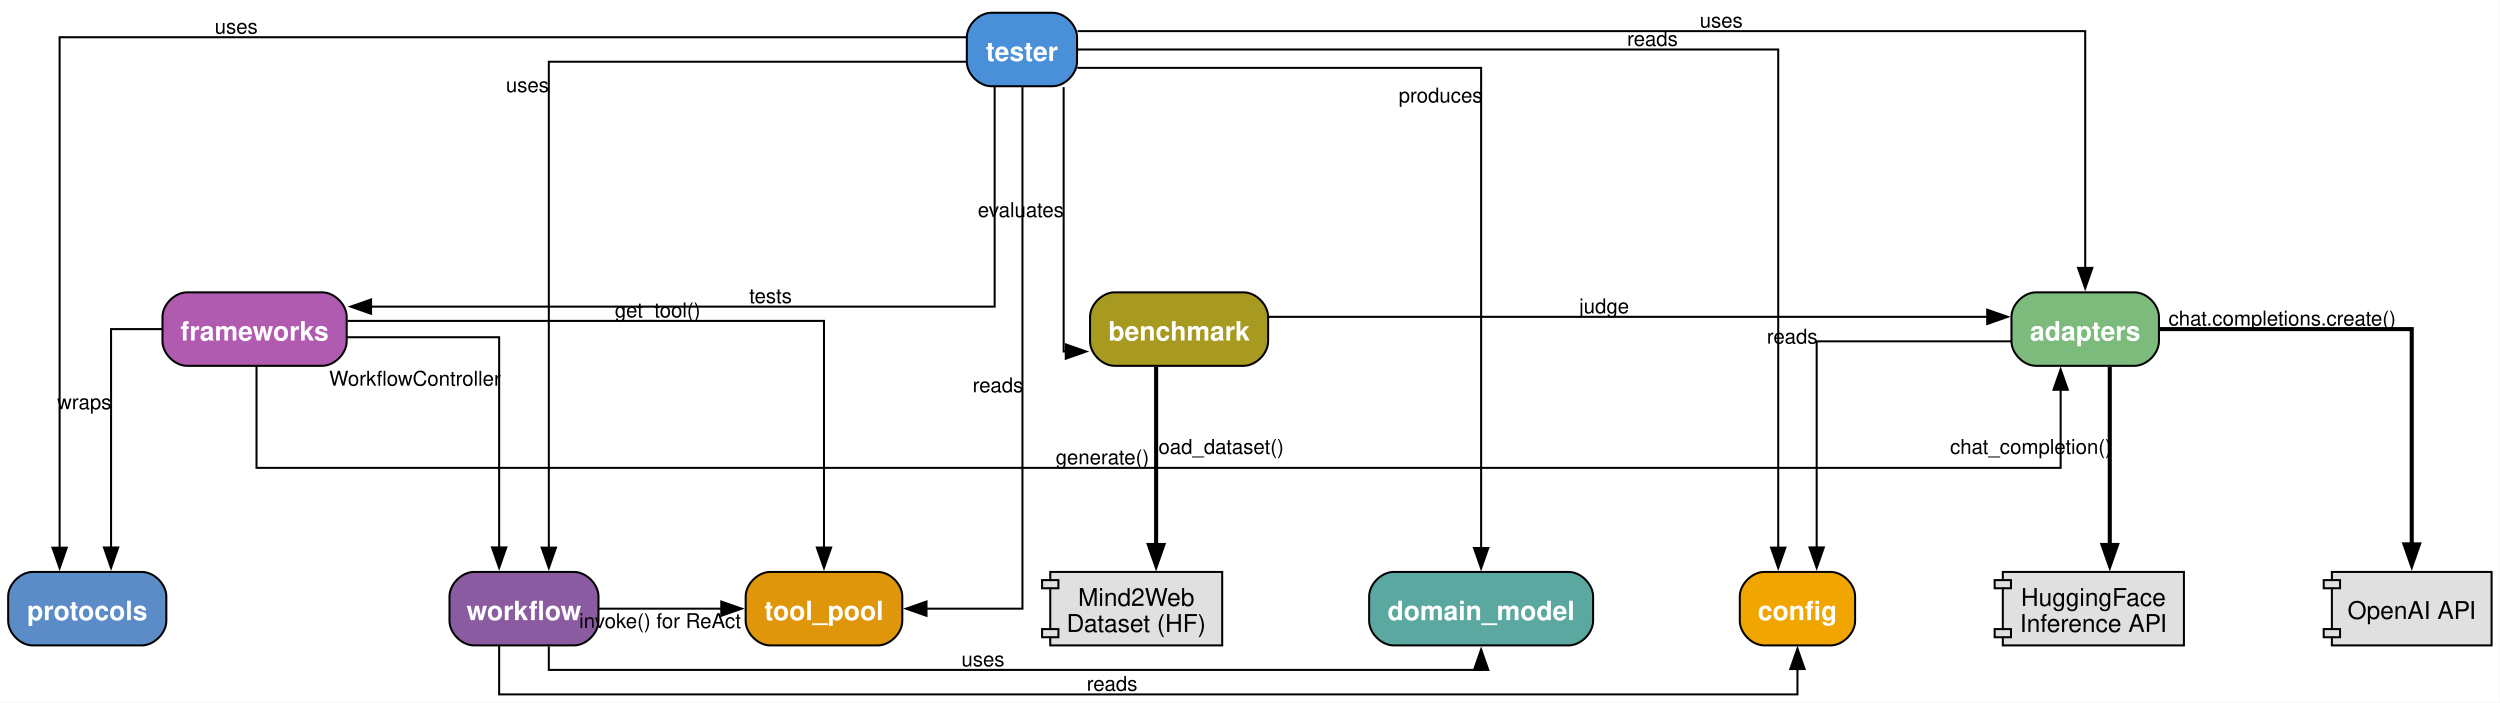
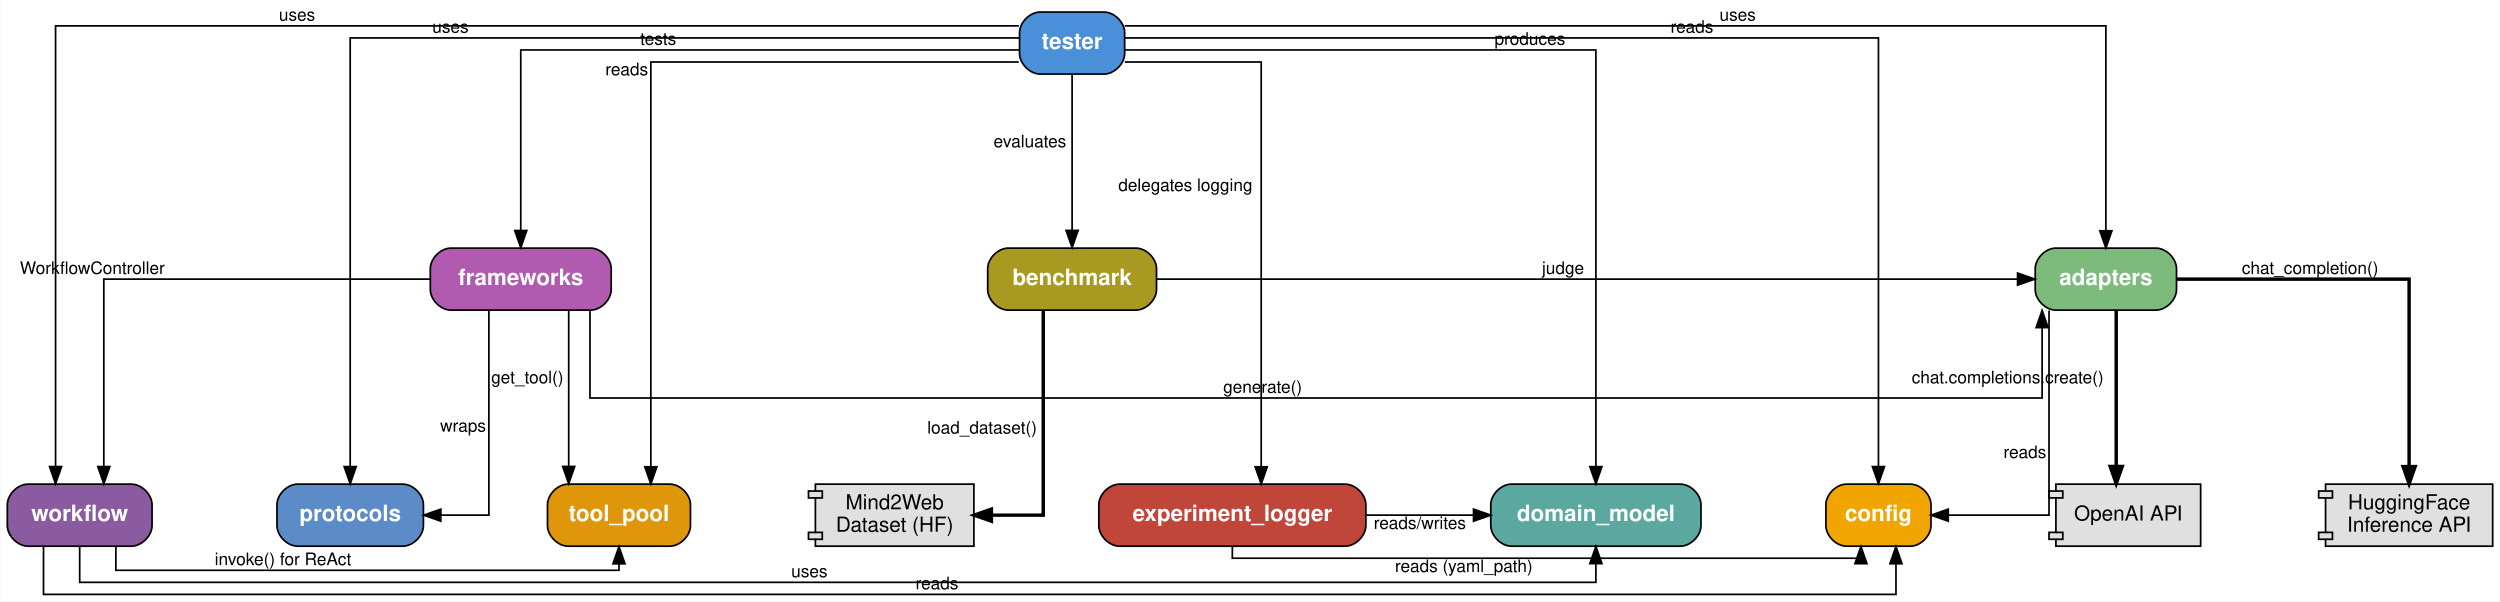
- <svg xmlns="http://www.w3.org/2000/svg" width="1225pt" height="344pt" viewBox="0.00 0.00 1225.00 344.00">
-   <g id="graph0" class="graph" transform="scale(1 1) rotate(0) translate(4 340.25)">
-     <polygon fill="white" stroke="none" points="-4,4 -4,-340.25 1220.88,-340.25 1220.88,4 -4,4" />
+ <svg xmlns="http://www.w3.org/2000/svg" width="1451pt" height="349pt" viewBox="0.00 0.00 1450.50 349.00">
+   <g id="graph0" class="graph" transform="scale(1 1) rotate(0) translate(4 345)">
+     <polygon fill="white" stroke="transparent" points="-4,4 -4,-345 1446.5,-345 1446.5,4 -4,4" />
    <g id="node1" class="node">
-       <polygon fill="#e0e0e0" stroke="black" points="1066.12,-60 977.38,-60 977.38,-56 973.38,-56 973.38,-52 977.38,-52 977.38,-32 973.38,-32 973.38,-28 977.38,-28 977.38,-24 1066.12,-24 1066.12,-60" />
-       <polyline fill="none" stroke="black" points="977.38,-56 981.38,-56 981.38,-52 977.38,-52" />
-       <polyline fill="none" stroke="black" points="977.38,-32 981.38,-32 981.38,-28 977.38,-28" />
-       <text xml:space="preserve" text-anchor="middle" x="1021.75" y="-43.35" font-family="Helvetica,sans-Serif" font-size="12.00">HuggingFace</text>
-       <text xml:space="preserve" text-anchor="middle" x="1021.75" y="-30.6" font-family="Helvetica,sans-Serif" font-size="12.00">Inference API</text>
+       <polygon fill="#e0e0e0" stroke="black" points="1442.5,-64 1345.5,-64 1345.5,-60 1341.5,-60 1341.5,-56 1345.5,-56 1345.5,-36 1341.5,-36 1341.5,-32 1345.5,-32 1345.5,-28 1442.5,-28 1442.5,-64" />
+       <polyline fill="none" stroke="black" points="1345.5,-60 1349.5,-60 1349.5,-56 1345.5,-56 " />
+       <polyline fill="none" stroke="black" points="1345.5,-36 1349.5,-36 1349.5,-32 1345.5,-32 " />
+       <text text-anchor="middle" x="1394" y="-49.4" font-family="Helvetica,sans-Serif" font-size="12.00">HuggingFace</text>
+       <text text-anchor="middle" x="1394" y="-36.4" font-family="Helvetica,sans-Serif" font-size="12.00">Inference API</text>
    </g>
    <g id="node2" class="node">
-       <polygon fill="#e0e0e0" stroke="black" points="1216.88,-60 1138.62,-60 1138.62,-56 1134.62,-56 1134.62,-52 1138.62,-52 1138.62,-32 1134.62,-32 1134.62,-28 1138.62,-28 1138.62,-24 1216.88,-24 1216.88,-60" />
-       <polyline fill="none" stroke="black" points="1138.62,-56 1142.62,-56 1142.62,-52 1138.62,-52" />
-       <polyline fill="none" stroke="black" points="1138.62,-32 1142.62,-32 1142.62,-28 1138.62,-28" />
-       <text xml:space="preserve" text-anchor="middle" x="1177.75" y="-36.98" font-family="Helvetica,sans-Serif" font-size="12.00">OpenAI API</text>
+       <polygon fill="#e0e0e0" stroke="black" points="1273,-64 1189,-64 1189,-60 1185,-60 1185,-56 1189,-56 1189,-36 1185,-36 1185,-32 1189,-32 1189,-28 1273,-28 1273,-64" />
+       <polyline fill="none" stroke="black" points="1189,-60 1193,-60 1193,-56 1189,-56 " />
+       <polyline fill="none" stroke="black" points="1189,-36 1193,-36 1193,-32 1189,-32 " />
+       <text text-anchor="middle" x="1231" y="-42.9" font-family="Helvetica,sans-Serif" font-size="12.00">OpenAI API</text>
    </g>
    <g id="node3" class="node">
-       <polygon fill="#e0e0e0" stroke="black" points="594.88,-60 510.62,-60 510.62,-56 506.62,-56 506.62,-52 510.62,-52 510.62,-32 506.62,-32 506.62,-28 510.62,-28 510.62,-24 594.88,-24 594.88,-60" />
-       <polyline fill="none" stroke="black" points="510.62,-56 514.62,-56 514.62,-52 510.62,-52" />
-       <polyline fill="none" stroke="black" points="510.62,-32 514.62,-32 514.62,-28 510.62,-28" />
-       <text xml:space="preserve" text-anchor="middle" x="552.75" y="-43.35" font-family="Helvetica,sans-Serif" font-size="12.00">Mind2Web</text>
-       <text xml:space="preserve" text-anchor="middle" x="552.75" y="-30.6" font-family="Helvetica,sans-Serif" font-size="12.00">Dataset (HF)</text>
+       <polygon fill="#e0e0e0" stroke="black" points="561,-64 469,-64 469,-60 465,-60 465,-56 469,-56 469,-36 465,-36 465,-32 469,-32 469,-28 561,-28 561,-64" />
+       <polyline fill="none" stroke="black" points="469,-60 473,-60 473,-56 469,-56 " />
+       <polyline fill="none" stroke="black" points="469,-36 473,-36 473,-32 469,-32 " />
+       <text text-anchor="middle" x="515" y="-49.4" font-family="Helvetica,sans-Serif" font-size="12.00">Mind2Web</text>
+       <text text-anchor="middle" x="515" y="-36.4" font-family="Helvetica,sans-Serif" font-size="12.00">Dataset (HF)</text>
    </g>
    <g id="node4" class="node">
-       <path fill="#4a90d9" stroke="black" d="M511.75,-334C511.75,-334 481.75,-334 481.75,-334 475.75,-334 469.75,-328 469.75,-322 469.75,-322 469.75,-310 469.75,-310 469.75,-304 475.75,-298 481.75,-298 481.75,-298 511.75,-298 511.75,-298 517.75,-298 523.75,-304 523.75,-310 523.75,-310 523.75,-322 523.75,-322 523.75,-328 517.75,-334 511.75,-334" />
-       <text xml:space="preserve" text-anchor="middle" x="496.75" y="-310.4" font-family="Helvetica,sans-Serif" font-weight="bold" font-size="13.00" fill="white">tester</text>
+       <path fill="#4a90d9" stroke="black" d="M636.5,-338C636.5,-338 599.5,-338 599.5,-338 593.5,-338 587.5,-332 587.5,-326 587.5,-326 587.5,-314 587.5,-314 587.5,-308 593.5,-302 599.5,-302 599.5,-302 636.5,-302 636.5,-302 642.5,-302 648.5,-308 648.5,-314 648.5,-314 648.5,-326 648.5,-326 648.5,-332 642.5,-338 636.5,-338" />
+       <text text-anchor="middle" x="618" y="-316.6" font-family="Helvetica,sans-Serif" font-weight="bold" font-size="13.00" fill="white">tester</text>
    </g>
    <g id="node5" class="node">
-       <path fill="#f0a500" stroke="black" d="M893,-60C893,-60 860.5,-60 860.5,-60 854.5,-60 848.5,-54 848.5,-48 848.5,-48 848.5,-36 848.5,-36 848.5,-30 854.5,-24 860.5,-24 860.5,-24 893,-24 893,-24 899,-24 905,-30 905,-36 905,-36 905,-48 905,-48 905,-54 899,-60 893,-60" />
-       <text xml:space="preserve" text-anchor="middle" x="876.75" y="-36.4" font-family="Helvetica,sans-Serif" font-weight="bold" font-size="13.00" fill="white">config</text>
+       <path fill="#f0a500" stroke="black" d="M1104.5,-64C1104.5,-64 1067.5,-64 1067.5,-64 1061.5,-64 1055.5,-58 1055.5,-52 1055.5,-52 1055.5,-40 1055.5,-40 1055.5,-34 1061.5,-28 1067.5,-28 1067.5,-28 1104.5,-28 1104.5,-28 1110.5,-28 1116.5,-34 1116.5,-40 1116.5,-40 1116.5,-52 1116.5,-52 1116.5,-58 1110.5,-64 1104.5,-64" />
+       <text text-anchor="middle" x="1086" y="-42.6" font-family="Helvetica,sans-Serif" font-weight="bold" font-size="13.00" fill="white">config</text>
    </g>
    <g id="edge7" class="edge">
-       <path fill="none" stroke="black" d="M524,-316C609.58,-316 867.33,-316 867.33,-316 867.33,-316 867.33,-71.92 867.33,-71.92" />
-       <polygon fill="black" stroke="black" points="870.83,-71.92 867.33,-61.92 863.83,-71.92 870.83,-71.92" />
-       <text xml:space="preserve" text-anchor="middle" x="805.71" y="-317.75" font-family="Helvetica,sans-Serif" font-size="10.00">reads</text>
+       <path fill="none" stroke="black" d="M648.71,-323C752.82,-323 1086,-323 1086,-323 1086,-323 1086,-74.17 1086,-74.17" />
+       <polygon fill="black" stroke="black" points="1089.5,-74.17 1086,-64.17 1082.5,-74.17 1089.5,-74.17" />
+       <text text-anchor="middle" x="977.77" y="-326" font-family="Helvetica,sans-Serif" font-size="10.00">reads</text>
    </g>
    <g id="node6" class="node">
-       <path fill="#5ba8a0" stroke="black" d="M764.62,-60C764.62,-60 678.88,-60 678.88,-60 672.88,-60 666.88,-54 666.88,-48 666.88,-48 666.88,-36 666.88,-36 666.88,-30 672.88,-24 678.88,-24 678.88,-24 764.62,-24 764.62,-24 770.62,-24 776.62,-30 776.62,-36 776.62,-36 776.62,-48 776.62,-48 776.62,-54 770.62,-60 764.62,-60" />
-       <text xml:space="preserve" text-anchor="middle" x="721.75" y="-36.4" font-family="Helvetica,sans-Serif" font-weight="bold" font-size="13.00" fill="white">domain_model</text>
+       <path fill="#5ba8a0" stroke="black" d="M971,-64C971,-64 873,-64 873,-64 867,-64 861,-58 861,-52 861,-52 861,-40 861,-40 861,-34 867,-28 873,-28 873,-28 971,-28 971,-28 977,-28 983,-34 983,-40 983,-40 983,-52 983,-52 983,-58 977,-64 971,-64" />
+       <text text-anchor="middle" x="922" y="-42.6" font-family="Helvetica,sans-Serif" font-weight="bold" font-size="13.00" fill="white">domain_model</text>
    </g>
    <g id="edge6" class="edge">
-       <path fill="none" stroke="black" d="M523.89,-307C583.73,-307 721.75,-307 721.75,-307 721.75,-307 721.75,-71.73 721.75,-71.73" />
-       <polygon fill="black" stroke="black" points="725.25,-71.73 721.75,-61.73 718.25,-71.73 725.25,-71.73" />
-       <text xml:space="preserve" text-anchor="middle" x="701.88" y="-290.04" font-family="Helvetica,sans-Serif" font-size="10.00">produces</text>
+       <path fill="none" stroke="black" d="M648.54,-316C725.63,-316 922,-316 922,-316 922,-316 922,-74.13 922,-74.13" />
+       <polygon fill="black" stroke="black" points="925.5,-74.13 922,-64.13 918.5,-74.13 925.5,-74.13" />
+       <text text-anchor="middle" x="883.7" y="-319" font-family="Helvetica,sans-Serif" font-size="10.00">produces</text>
    </g>
    <g id="node7" class="node">
-       <path fill="#5b8cc8" stroke="black" d="M65.5,-60C65.5,-60 12,-60 12,-60 6,-60 0,-54 0,-48 0,-48 0,-36 0,-36 0,-30 6,-24 12,-24 12,-24 65.5,-24 65.5,-24 71.5,-24 77.5,-30 77.5,-36 77.5,-36 77.5,-48 77.5,-48 77.5,-54 71.5,-60 65.5,-60" />
-       <text xml:space="preserve" text-anchor="middle" x="38.75" y="-36.4" font-family="Helvetica,sans-Serif" font-weight="bold" font-size="13.00" fill="white">protocols</text>
+       <path fill="#5b8cc8" stroke="black" d="M229.5,-64C229.5,-64 168.5,-64 168.5,-64 162.5,-64 156.5,-58 156.5,-52 156.5,-52 156.5,-40 156.5,-40 156.5,-34 162.5,-28 168.5,-28 168.5,-28 229.5,-28 229.5,-28 235.5,-28 241.5,-34 241.5,-40 241.5,-40 241.5,-52 241.5,-52 241.5,-58 235.5,-64 229.5,-64" />
+       <text text-anchor="middle" x="199" y="-42.6" font-family="Helvetica,sans-Serif" font-weight="bold" font-size="13.00" fill="white">protocols</text>
    </g>
    <g id="edge2" class="edge">
-       <path fill="none" stroke="black" d="M469.36,-322C368.72,-322 25.21,-322 25.21,-322 25.21,-322 25.21,-71.89 25.21,-71.89" />
-       <polygon fill="black" stroke="black" points="28.71,-71.89 25.21,-61.89 21.71,-71.89 28.71,-71.89" />
-       <text xml:space="preserve" text-anchor="middle" x="111.73" y="-323.75" font-family="Helvetica,sans-Serif" font-size="10.00">uses</text>
+       <path fill="none" stroke="black" d="M587.19,-323C490.43,-323 199,-323 199,-323 199,-323 199,-74.17 199,-74.17" />
+       <polygon fill="black" stroke="black" points="202.5,-74.17 199,-64.17 195.5,-74.17 202.5,-74.17" />
+       <text text-anchor="middle" x="257.18" y="-326" font-family="Helvetica,sans-Serif" font-size="10.00">uses</text>
    </g>
    <g id="node8" class="node">
-       <path fill="#e0960a" stroke="black" d="M426.12,-60C426.12,-60 373.38,-60 373.38,-60 367.38,-60 361.38,-54 361.38,-48 361.38,-48 361.38,-36 361.38,-36 361.38,-30 367.38,-24 373.38,-24 373.38,-24 426.12,-24 426.12,-24 432.12,-24 438.12,-30 438.12,-36 438.12,-36 438.12,-48 438.12,-48 438.12,-54 432.12,-60 426.12,-60" />
-       <text xml:space="preserve" text-anchor="middle" x="399.75" y="-36.4" font-family="Helvetica,sans-Serif" font-weight="bold" font-size="13.00" fill="white">tool_pool</text>
+       <path fill="#e0960a" stroke="black" d="M384.5,-64C384.5,-64 325.5,-64 325.5,-64 319.5,-64 313.5,-58 313.5,-52 313.5,-52 313.5,-40 313.5,-40 313.5,-34 319.5,-28 325.5,-28 325.5,-28 384.5,-28 384.5,-28 390.5,-28 396.5,-34 396.5,-40 396.5,-40 396.5,-52 396.5,-52 396.5,-58 390.5,-64 384.5,-64" />
+       <text text-anchor="middle" x="355" y="-42.6" font-family="Helvetica,sans-Serif" font-weight="bold" font-size="13.00" fill="white">tool_pool</text>
    </g>
    <g id="edge5" class="edge">
-       <path fill="none" stroke="black" d="M497,-297.6C497,-236.16 497,-42 497,-42 497,-42 449.98,-42 449.98,-42" />
-       <polygon fill="black" stroke="black" points="449.98,-38.5 439.98,-42 449.98,-45.5 449.98,-38.5" />
-       <text xml:space="preserve" text-anchor="middle" x="485" y="-148.04" font-family="Helvetica,sans-Serif" font-size="10.00">reads</text>
+       <path fill="none" stroke="black" d="M587.03,-309C521.24,-309 373.5,-309 373.5,-309 373.5,-309 373.5,-74.08 373.5,-74.08" />
+       <polygon fill="black" stroke="black" points="377,-74.08 373.5,-64.08 370,-74.08 377,-74.08" />
+       <text text-anchor="middle" x="359.5" y="-301.31" font-family="Helvetica,sans-Serif" font-size="10.00">reads</text>
    </g>
    <g id="node9" class="node">
-       <path fill="#8a5ba0" stroke="black" d="M277.25,-60C277.25,-60 228.25,-60 228.25,-60 222.25,-60 216.25,-54 216.25,-48 216.25,-48 216.25,-36 216.25,-36 216.25,-30 222.25,-24 228.25,-24 228.25,-24 277.25,-24 277.25,-24 283.25,-24 289.25,-30 289.25,-36 289.25,-36 289.25,-48 289.25,-48 289.25,-54 283.25,-60 277.25,-60" />
-       <text xml:space="preserve" text-anchor="middle" x="252.75" y="-36.4" font-family="Helvetica,sans-Serif" font-weight="bold" font-size="13.00" fill="white">workflow</text>
+       <path fill="#8a5ba0" stroke="black" d="M72,-64C72,-64 12,-64 12,-64 6,-64 0,-58 0,-52 0,-52 0,-40 0,-40 0,-34 6,-28 12,-28 12,-28 72,-28 72,-28 78,-28 84,-34 84,-40 84,-40 84,-52 84,-52 84,-58 78,-64 72,-64" />
+       <text text-anchor="middle" x="42" y="-42.6" font-family="Helvetica,sans-Serif" font-weight="bold" font-size="13.00" fill="white">workflow</text>
    </g>
    <g id="edge8" class="edge">
-       <path fill="none" stroke="black" d="M469.7,-310C408.55,-310 264.92,-310 264.92,-310 264.92,-310 264.92,-71.93 264.92,-71.93" />
-       <polygon fill="black" stroke="black" points="268.42,-71.93 264.92,-61.93 261.42,-71.93 268.42,-71.93" />
-       <text xml:space="preserve" text-anchor="middle" x="254.42" y="-295.11" font-family="Helvetica,sans-Serif" font-size="10.00">uses</text>
+       <path fill="none" stroke="black" d="M587.11,-330C465.71,-330 28,-330 28,-330 28,-330 28,-74.2 28,-74.2" />
+       <polygon fill="black" stroke="black" points="31.5,-74.2 28,-64.2 24.5,-74.2 31.5,-74.2" />
+       <text text-anchor="middle" x="168.15" y="-333" font-family="Helvetica,sans-Serif" font-size="10.00">uses</text>
    </g>
    <g id="node10" class="node">
-       <path fill="#7dbb7d" stroke="black" d="M1041.88,-197C1041.88,-197 993.62,-197 993.62,-197 987.62,-197 981.62,-191 981.62,-185 981.62,-185 981.62,-173 981.62,-173 981.62,-167 987.62,-161 993.62,-161 993.62,-161 1041.88,-161 1041.88,-161 1047.88,-161 1053.88,-167 1053.88,-173 1053.88,-173 1053.88,-185 1053.88,-185 1053.88,-191 1047.88,-197 1041.88,-197" />
-       <text xml:space="preserve" text-anchor="middle" x="1017.75" y="-173.4" font-family="Helvetica,sans-Serif" font-weight="bold" font-size="13.00" fill="white">adapters</text>
+       <path fill="#c0463a" stroke="black" d="M776.5,-64C776.5,-64 645.5,-64 645.5,-64 639.5,-64 633.5,-58 633.5,-52 633.5,-52 633.5,-40 633.5,-40 633.5,-34 639.5,-28 645.5,-28 645.5,-28 776.5,-28 776.5,-28 782.5,-28 788.5,-34 788.5,-40 788.5,-40 788.5,-52 788.5,-52 788.5,-58 782.5,-64 776.5,-64" />
+       <text text-anchor="middle" x="711" y="-42.6" font-family="Helvetica,sans-Serif" font-weight="bold" font-size="13.00" fill="white">experiment_logger</text>
+     </g>
+     <g id="edge9" class="edge">
+       <path fill="none" stroke="black" d="M648.57,-309C681.05,-309 727.75,-309 727.75,-309 727.75,-309 727.75,-74.08 727.75,-74.08" />
+       <polygon fill="black" stroke="black" points="731.25,-74.08 727.75,-64.08 724.25,-74.08 731.25,-74.08" />
+       <text text-anchor="middle" x="683.75" y="-234.13" font-family="Helvetica,sans-Serif" font-size="10.00">delegates logging</text>
+     </g>
+     <g id="node11" class="node">
+       <path fill="#7dbb7d" stroke="black" d="M1247,-201C1247,-201 1189,-201 1189,-201 1183,-201 1177,-195 1177,-189 1177,-189 1177,-177 1177,-177 1177,-171 1183,-165 1189,-165 1189,-165 1247,-165 1247,-165 1253,-165 1259,-171 1259,-177 1259,-177 1259,-189 1259,-189 1259,-195 1253,-201 1247,-201" />
+       <text text-anchor="middle" x="1218" y="-179.6" font-family="Helvetica,sans-Serif" font-weight="bold" font-size="13.00" fill="white">adapters</text>
    </g>
    <g id="edge1" class="edge">
-       <path fill="none" stroke="black" d="M524.03,-325C631.23,-325 1017.75,-325 1017.75,-325 1017.75,-325 1017.75,-209 1017.75,-209" />
-       <polygon fill="black" stroke="black" points="1021.25,-209 1017.75,-199 1014.25,-209 1021.25,-209" />
-       <text xml:space="preserve" text-anchor="middle" x="839.39" y="-326.75" font-family="Helvetica,sans-Serif" font-size="10.00">uses</text>
+       <path fill="none" stroke="black" d="M648.58,-330C770.85,-330 1218,-330 1218,-330 1218,-330 1218,-211.03 1218,-211.03" />
+       <polygon fill="black" stroke="black" points="1221.5,-211.03 1218,-201.03 1214.5,-211.03 1221.5,-211.03" />
+       <text text-anchor="middle" x="1004.28" y="-333" font-family="Helvetica,sans-Serif" font-size="10.00">uses</text>
    </g>
-     <g id="node11" class="node">
-       <path fill="#b05ab0" stroke="black" d="M153.88,-197C153.88,-197 87.62,-197 87.62,-197 81.62,-197 75.62,-191 75.62,-185 75.62,-185 75.62,-173 75.62,-173 75.62,-167 81.62,-161 87.62,-161 87.62,-161 153.88,-161 153.88,-161 159.88,-161 165.88,-167 165.88,-173 165.88,-173 165.88,-185 165.88,-185 165.88,-191 159.88,-197 153.88,-197" />
-       <text xml:space="preserve" text-anchor="middle" x="120.75" y="-173.4" font-family="Helvetica,sans-Serif" font-weight="bold" font-size="13.00" fill="white">frameworks</text>
+     <g id="node12" class="node">
+       <path fill="#b05ab0" stroke="black" d="M338.5,-201C338.5,-201 257.5,-201 257.5,-201 251.5,-201 245.5,-195 245.5,-189 245.5,-189 245.5,-177 245.5,-177 245.5,-171 251.5,-165 257.5,-165 257.5,-165 338.5,-165 338.5,-165 344.5,-165 350.5,-171 350.5,-177 350.5,-177 350.5,-189 350.5,-189 350.5,-195 344.5,-201 338.5,-201" />
+       <text text-anchor="middle" x="298" y="-179.6" font-family="Helvetica,sans-Serif" font-weight="bold" font-size="13.00" fill="white">frameworks</text>
    </g>
    <g id="edge3" class="edge">
-       <path fill="none" stroke="black" d="M483.38,-297.68C483.38,-262.73 483.38,-190 483.38,-190 483.38,-190 177.82,-190 177.82,-190" />
-       <polygon fill="black" stroke="black" points="177.82,-186.5 167.82,-190 177.82,-193.5 177.82,-186.5" />
-       <text xml:space="preserve" text-anchor="middle" x="373.56" y="-191.75" font-family="Helvetica,sans-Serif" font-size="10.00">tests</text>
+       <path fill="none" stroke="black" d="M587.32,-316C507.22,-316 298,-316 298,-316 298,-316 298,-211.21 298,-211.21" />
+       <polygon fill="black" stroke="black" points="301.5,-211.21 298,-201.21 294.5,-211.21 301.5,-211.21" />
+       <text text-anchor="middle" x="377.77" y="-319" font-family="Helvetica,sans-Serif" font-size="10.00">tests</text>
    </g>
-     <g id="node12" class="node">
-       <path fill="#a89a20" stroke="black" d="M605.38,-197C605.38,-197 542.12,-197 542.12,-197 536.12,-197 530.12,-191 530.12,-185 530.12,-185 530.12,-173 530.12,-173 530.12,-167 536.12,-161 542.12,-161 542.12,-161 605.38,-161 605.38,-161 611.38,-161 617.38,-167 617.38,-173 617.38,-173 617.38,-185 617.38,-185 617.38,-191 611.38,-197 605.38,-197" />
-       <text xml:space="preserve" text-anchor="middle" x="573.75" y="-173.4" font-family="Helvetica,sans-Serif" font-weight="bold" font-size="13.00" fill="white">benchmark</text>
+     <g id="node13" class="node">
+       <path fill="#a89a20" stroke="black" d="M655,-201C655,-201 581,-201 581,-201 575,-201 569,-195 569,-189 569,-189 569,-177 569,-177 569,-171 575,-165 581,-165 581,-165 655,-165 655,-165 661,-165 667,-171 667,-177 667,-177 667,-189 667,-189 667,-195 661,-201 655,-201" />
+       <text text-anchor="middle" x="618" y="-179.6" font-family="Helvetica,sans-Serif" font-weight="bold" font-size="13.00" fill="white">benchmark</text>
    </g>
    <g id="edge4" class="edge">
-       <path fill="none" stroke="black" d="M517.19,-297.55C517.19,-257.88 517.19,-168 517.19,-168 517.19,-168 518.44,-168 518.44,-168" />
-       <polygon fill="black" stroke="black" points="518.23,-171.5 528.23,-168 518.23,-164.5 518.23,-171.5" />
-       <text xml:space="preserve" text-anchor="middle" x="496.19" y="-233.9" font-family="Helvetica,sans-Serif" font-size="10.00">evaluates</text>
+       <path fill="none" stroke="black" d="M618,-301.81C618,-301.81 618,-211.27 618,-211.27" />
+       <polygon fill="black" stroke="black" points="621.5,-211.27 618,-201.27 614.5,-211.27 621.5,-211.27" />
+       <text text-anchor="middle" x="593.5" y="-259.54" font-family="Helvetica,sans-Serif" font-size="10.00">evaluates</text>
+     </g>
+     <g id="edge17" class="edge">
+       <path fill="none" stroke="black" d="M21,-27.82C21,-14.96 21,0 21,0 21,0 1096.17,0 1096.17,0 1096.17,0 1096.17,-17.82 1096.17,-17.82" />
+       <polygon fill="black" stroke="black" points="1092.67,-17.82 1096.17,-27.82 1099.67,-17.82 1092.67,-17.82" />
+       <text text-anchor="middle" x="539.58" y="-3" font-family="Helvetica,sans-Serif" font-size="10.00">reads</text>
+     </g>
+     <g id="edge19" class="edge">
+       <path fill="none" stroke="black" d="M42,-27.87C42,-17.69 42,-7 42,-7 42,-7 922,-7 922,-7 922,-7 922,-17.87 922,-17.87" />
+       <polygon fill="black" stroke="black" points="918.5,-17.87 922,-27.87 925.5,-17.87 918.5,-17.87" />
+       <text text-anchor="middle" x="465.5" y="-10" font-family="Helvetica,sans-Serif" font-size="10.00">uses</text>
+     </g>
+     <g id="edge18" class="edge">
+       <path fill="none" stroke="black" d="M63,-27.76C63,-20.57 63,-14 63,-14 63,-14 355,-14 355,-14 355,-14 355,-17.76 355,-17.76" />
+       <polygon fill="black" stroke="black" points="351.5,-17.76 355,-27.76 358.5,-17.76 351.5,-17.76" />
+       <text text-anchor="middle" x="160" y="-17" font-family="Helvetica,sans-Serif" font-size="10.00">invoke() for ReAct</text>
+     </g>
+     <g id="edge21" class="edge">
+       <path fill="none" stroke="black" d="M711,-27.83C711,-23.95 711,-21 711,-21 711,-21 1075.83,-21 1075.83,-21 1075.83,-21 1075.83,-21.68 1075.83,-21.68" />
+       <polygon fill="black" stroke="black" points="1072.33,-17.83 1075.83,-27.83 1079.33,-17.83 1072.33,-17.83" />
+       <text text-anchor="middle" x="845.34" y="-13" font-family="Helvetica,sans-Serif" font-size="10.00">reads (yaml_path)</text>
+     </g>
+     <g id="edge20" class="edge">
+       <path fill="none" stroke="black" d="M788.67,-46C788.67,-46 850.99,-46 850.99,-46" />
+       <polygon fill="black" stroke="black" points="850.99,-49.5 860.99,-46 850.99,-42.5 850.99,-49.5" />
+       <text text-anchor="middle" x="819.83" y="-38" font-family="Helvetica,sans-Serif" font-size="10.00">reads/writes</text>
+     </g>
+     <g id="edge10" class="edge">
+       <path fill="none" stroke="black" stroke-width="2" d="M1259.26,-183C1311.28,-183 1394,-183 1394,-183 1394,-183 1394,-74.19 1394,-74.19" />
+       <polygon fill="black" stroke="black" stroke-width="2" points="1397.5,-74.19 1394,-64.19 1390.5,-74.19 1397.5,-74.19" />
+       <text text-anchor="middle" x="1336.54" y="-186" font-family="Helvetica,sans-Serif" font-size="10.00">chat_completion()</text>
+     </g>
+     <g id="edge11" class="edge">
+       <path fill="none" stroke="black" stroke-width="2" d="M1224,-164.81C1224,-164.81 1224,-74.27 1224,-74.27" />
+       <polygon fill="black" stroke="black" stroke-width="2" points="1227.5,-74.27 1224,-64.27 1220.5,-74.27 1227.5,-74.27" />
+       <text text-anchor="middle" x="1161" y="-122.54" font-family="Helvetica,sans-Serif" font-size="10.00">chat.completions.create()</text>
+     </g>
+     <g id="edge12" class="edge">
+       <path fill="none" stroke="black" d="M1185,-164.81C1185,-127.54 1185,-46 1185,-46 1185,-46 1126.51,-46 1126.51,-46" />
+       <polygon fill="black" stroke="black" points="1126.51,-42.5 1116.51,-46 1126.51,-49.5 1126.51,-42.5" />
+       <text text-anchor="middle" x="1171" y="-79.16" font-family="Helvetica,sans-Serif" font-size="10.00">reads</text>
+     </g>
+     <g id="edge15" class="edge">
+       <path fill="none" stroke="black" d="M279.5,-164.81C279.5,-127.54 279.5,-46 279.5,-46 279.5,-46 251.61,-46 251.61,-46" />
+       <polygon fill="black" stroke="black" points="251.61,-42.5 241.61,-46 251.61,-49.5 251.61,-42.5" />
+       <text text-anchor="middle" x="264.5" y="-94.46" font-family="Helvetica,sans-Serif" font-size="10.00">wraps</text>
+     </g>
+     <g id="edge14" class="edge">
+       <path fill="none" stroke="black" d="M325.83,-164.81C325.83,-164.81 325.83,-74.27 325.83,-74.27" />
+       <polygon fill="black" stroke="black" points="329.33,-74.27 325.83,-64.27 322.33,-74.27 329.33,-74.27" />
+       <text text-anchor="middle" x="301.83" y="-122.54" font-family="Helvetica,sans-Serif" font-size="10.00">get_tool()</text>
    </g>
    <g id="edge16" class="edge">
-       <path fill="none" stroke="black" d="M240.58,-23.94C240.58,-12.56 240.58,0 240.58,0 240.58,0 876.75,0 876.75,0 876.75,0 876.75,-12.43 876.75,-12.43" />
-       <polygon fill="black" stroke="black" points="873.25,-12.43 876.75,-22.43 880.25,-12.43 873.25,-12.43" />
-       <text xml:space="preserve" text-anchor="middle" x="540.91" y="-1.75" font-family="Helvetica,sans-Serif" font-size="10.00">reads</text>
-     </g>
-     <g id="edge18" class="edge">
-       <path fill="none" stroke="black" d="M264.92,-23.51C264.92,-17.34 264.92,-12 264.92,-12 264.92,-12 721.75,-12 721.75,-12 721.75,-12 721.75,-13.15 721.75,-13.15" />
-       <polygon fill="black" stroke="black" points="718.25,-12 721.75,-22 725.25,-12 718.25,-12" />
-       <text xml:space="preserve" text-anchor="middle" x="477.65" y="-13.75" font-family="Helvetica,sans-Serif" font-size="10.00">uses</text>
-     </g>
-     <g id="edge17" class="edge">
-       <path fill="none" stroke="black" d="M289.47,-42C289.47,-42 349.42,-42 349.42,-42" />
-       <polygon fill="black" stroke="black" points="349.42,-45.5 359.42,-42 349.42,-38.5 349.42,-45.5" />
-       <text xml:space="preserve" text-anchor="middle" x="319.44" y="-32.5" font-family="Helvetica,sans-Serif" font-size="10.00">invoke() for ReAct</text>
-     </g>
-     <g id="edge9" class="edge">
-       <path fill="none" stroke="black" stroke-width="2" d="M1029.79,-160.52C1029.79,-160.52 1029.79,-71.7 1029.79,-71.7" />
-       <polygon fill="black" stroke="black" stroke-width="2" points="1033.29,-73.21 1029.79,-63.21 1026.29,-73.21 1033.29,-73.21" />
-       <text xml:space="preserve" text-anchor="middle" x="991.17" y="-117.86" font-family="Helvetica,sans-Serif" font-size="10.00">chat_completion()</text>
-     </g>
-     <g id="edge10" class="edge">
-       <path fill="none" stroke="black" stroke-width="2" d="M1054.06,-179C1101.26,-179 1177.75,-179 1177.75,-179 1177.75,-179 1177.75,-71.99 1177.75,-71.99" />
-       <polygon fill="black" stroke="black" stroke-width="2" points="1181.25,-73.5 1177.75,-63.5 1174.25,-73.5 1181.25,-73.5" />
-       <text xml:space="preserve" text-anchor="middle" x="1114.28" y="-180.75" font-family="Helvetica,sans-Serif" font-size="10.00">chat.completions.create()</text>
-     </g>
-     <g id="edge11" class="edge">
-       <path fill="none" stroke="black" d="M981.45,-173C942.5,-173 886.17,-173 886.17,-173 886.17,-173 886.17,-72 886.17,-72" />
-       <polygon fill="black" stroke="black" points="889.67,-72 886.17,-62 882.67,-72 889.67,-72" />
-       <text xml:space="preserve" text-anchor="middle" x="874.17" y="-171.89" font-family="Helvetica,sans-Serif" font-size="10.00">reads</text>
-     </g>
-     <g id="edge14" class="edge">
-       <path fill="none" stroke="black" d="M75.41,-179C61.8,-179 50.42,-179 50.42,-179 50.42,-179 50.42,-71.99 50.42,-71.99" />
-       <polygon fill="black" stroke="black" points="53.92,-71.99 50.42,-61.99 46.92,-71.99 53.92,-71.99" />
-       <text xml:space="preserve" text-anchor="middle" x="37.29" y="-139.74" font-family="Helvetica,sans-Serif" font-size="10.00">wraps</text>
+       <path fill="none" stroke="black" d="M245.49,-183C174.32,-183 56,-183 56,-183 56,-183 56,-74.19 56,-74.19" />
+       <polygon fill="black" stroke="black" points="59.5,-74.19 56,-64.19 52.5,-74.19 59.5,-74.19" />
+       <text text-anchor="middle" x="49.34" y="-186" font-family="Helvetica,sans-Serif" font-size="10.00">WorkflowController</text>
    </g>
    <g id="edge13" class="edge">
-       <path fill="none" stroke="black" d="M166.2,-183C245.26,-183 399.75,-183 399.75,-183 399.75,-183 399.75,-71.95 399.75,-71.95" />
-       <polygon fill="black" stroke="black" points="403.25,-71.95 399.75,-61.95 396.25,-71.95 403.25,-71.95" />
-       <text xml:space="preserve" text-anchor="middle" x="318.25" y="-184.75" font-family="Helvetica,sans-Serif" font-size="10.00">get_tool()</text>
+       <path fill="none" stroke="black" d="M338.17,-164.87C338.17,-144.43 338.17,-114 338.17,-114 338.17,-114 1181,-114 1181,-114 1181,-114 1181,-154.87 1181,-154.87" />
+       <polygon fill="black" stroke="black" points="1177.5,-154.87 1181,-164.87 1184.5,-154.87 1177.5,-154.87" />
+       <text text-anchor="middle" x="728.58" y="-117" font-family="Helvetica,sans-Serif" font-size="10.00">generate()</text>
    </g>
-     <g id="edge15" class="edge">
-       <path fill="none" stroke="black" d="M166.05,-175C199.99,-175 240.58,-175 240.58,-175 240.58,-175 240.58,-72.01 240.58,-72.01" />
-       <polygon fill="black" stroke="black" points="244.08,-72.01 240.58,-62.01 237.08,-72.01 244.08,-72.01" />
-       <text xml:space="preserve" text-anchor="middle" x="199.33" y="-151.27" font-family="Helvetica,sans-Serif" font-size="10.00">WorkflowController</text>
+     <g id="edge22" class="edge">
+       <path fill="none" stroke="black" stroke-width="2" d="M601.25,-164.81C601.25,-127.54 601.25,-46 601.25,-46 601.25,-46 571.16,-46 571.16,-46" />
+       <polygon fill="black" stroke="black" stroke-width="2" points="571.16,-42.5 561.16,-46 571.15,-49.5 571.16,-42.5" />
+       <text text-anchor="middle" x="565.75" y="-93.36" font-family="Helvetica,sans-Serif" font-size="10.00">load_dataset()</text>
    </g>
-     <g id="edge12" class="edge">
-       <path fill="none" stroke="black" d="M121.69,-160.78C121.69,-140.63 121.69,-111 121.69,-111 121.69,-111 1005.71,-111 1005.71,-111 1005.71,-111 1005.71,-149.26 1005.71,-149.26" />
-       <polygon fill="black" stroke="black" points="1002.21,-149.26 1005.71,-159.26 1009.21,-149.26 1002.21,-149.26" />
-       <text xml:space="preserve" text-anchor="middle" x="536.19" y="-112.75" font-family="Helvetica,sans-Serif" font-size="10.00">generate()</text>
-     </g>
-     <g id="edge19" class="edge">
-       <path fill="none" stroke="black" stroke-width="2" d="M562.5,-160.52C562.5,-160.52 562.5,-71.7 562.5,-71.7" />
-       <polygon fill="black" stroke="black" stroke-width="2" points="566,-73.21 562.5,-63.21 559,-73.21 566,-73.21" />
-       <text xml:space="preserve" text-anchor="middle" x="593.25" y="-117.86" font-family="Helvetica,sans-Serif" font-size="10.00">load_dataset()</text>
-     </g>
-     <g id="edge20" class="edge">
-       <path fill="none" stroke="black" d="M617.54,-185C617.54,-185 969.73,-185 969.73,-185" />
-       <polygon fill="black" stroke="black" points="969.73,-188.5 979.73,-185 969.73,-181.5 969.73,-188.5" />
-       <text xml:space="preserve" text-anchor="middle" x="782.01" y="-186.75" font-family="Helvetica,sans-Serif" font-size="10.00">judge</text>
+     <g id="edge23" class="edge">
+       <path fill="none" stroke="black" d="M667.1,-183C667.1,-183 1166.75,-183 1166.75,-183" />
+       <polygon fill="black" stroke="black" points="1166.75,-186.5 1176.75,-183 1166.75,-179.5 1166.75,-186.5" />
+       <text text-anchor="middle" x="902.93" y="-186" font-family="Helvetica,sans-Serif" font-size="10.00">judge</text>
    </g>
  </g>
</svg>
